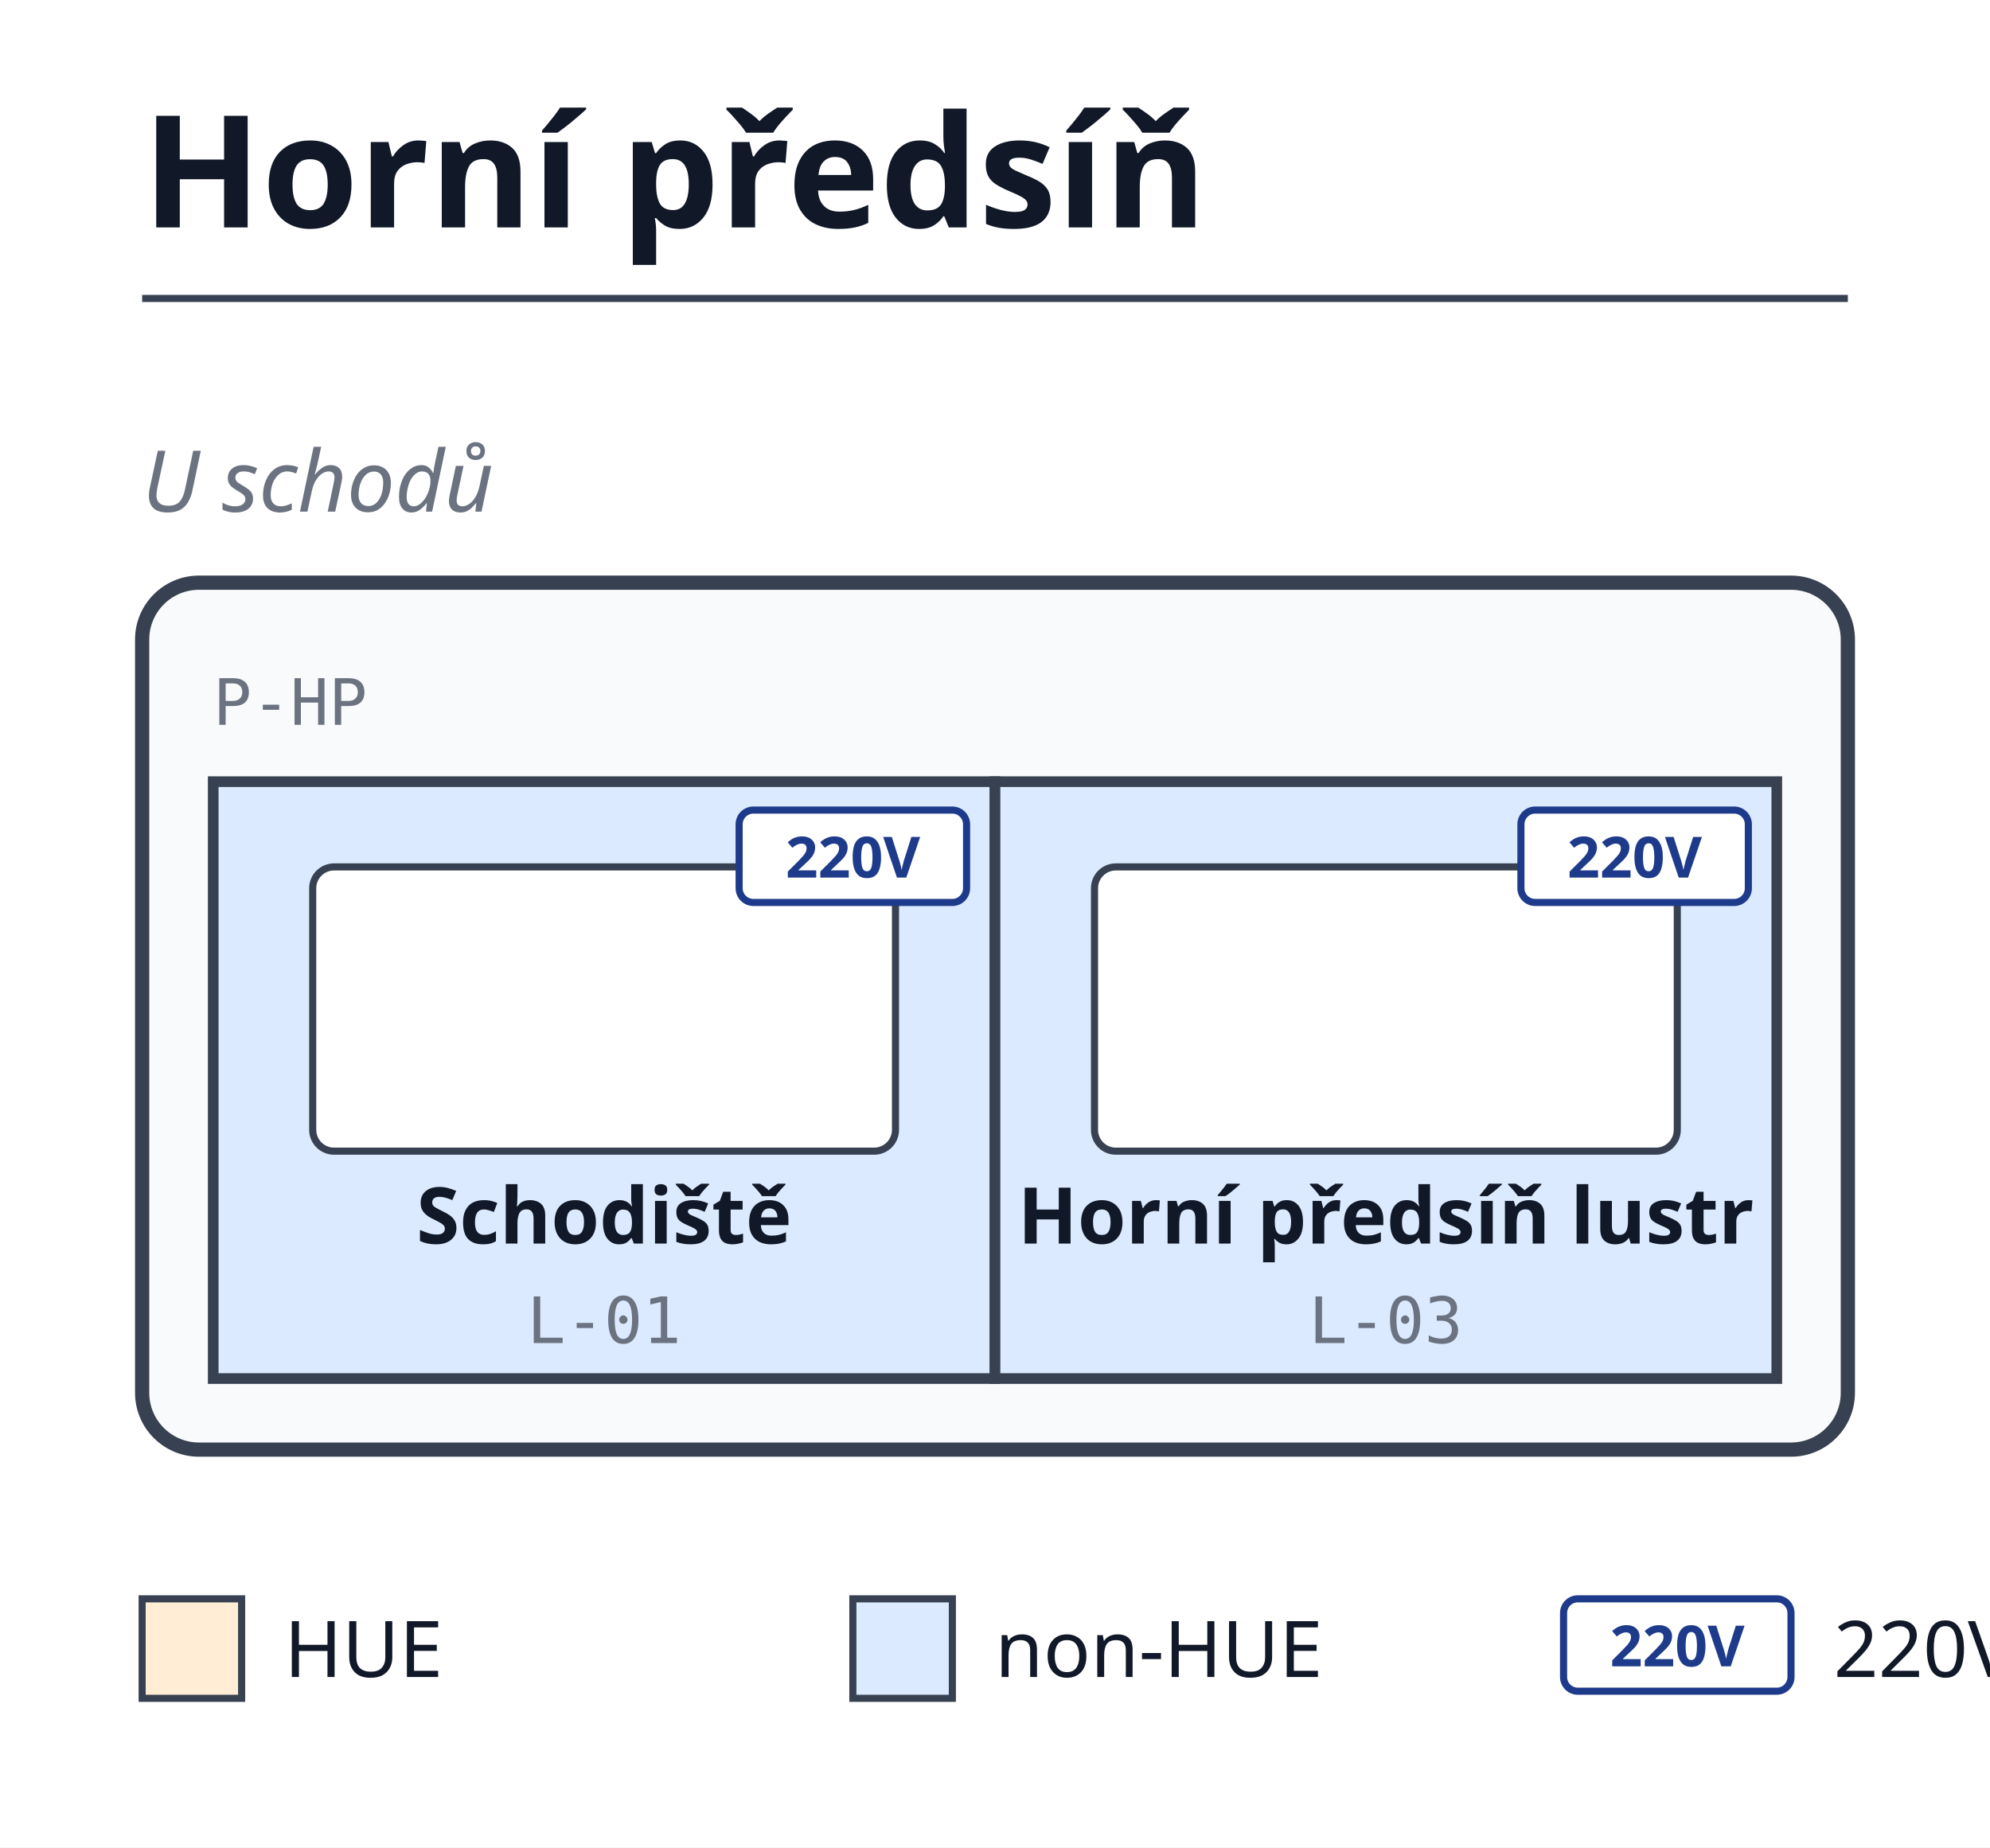
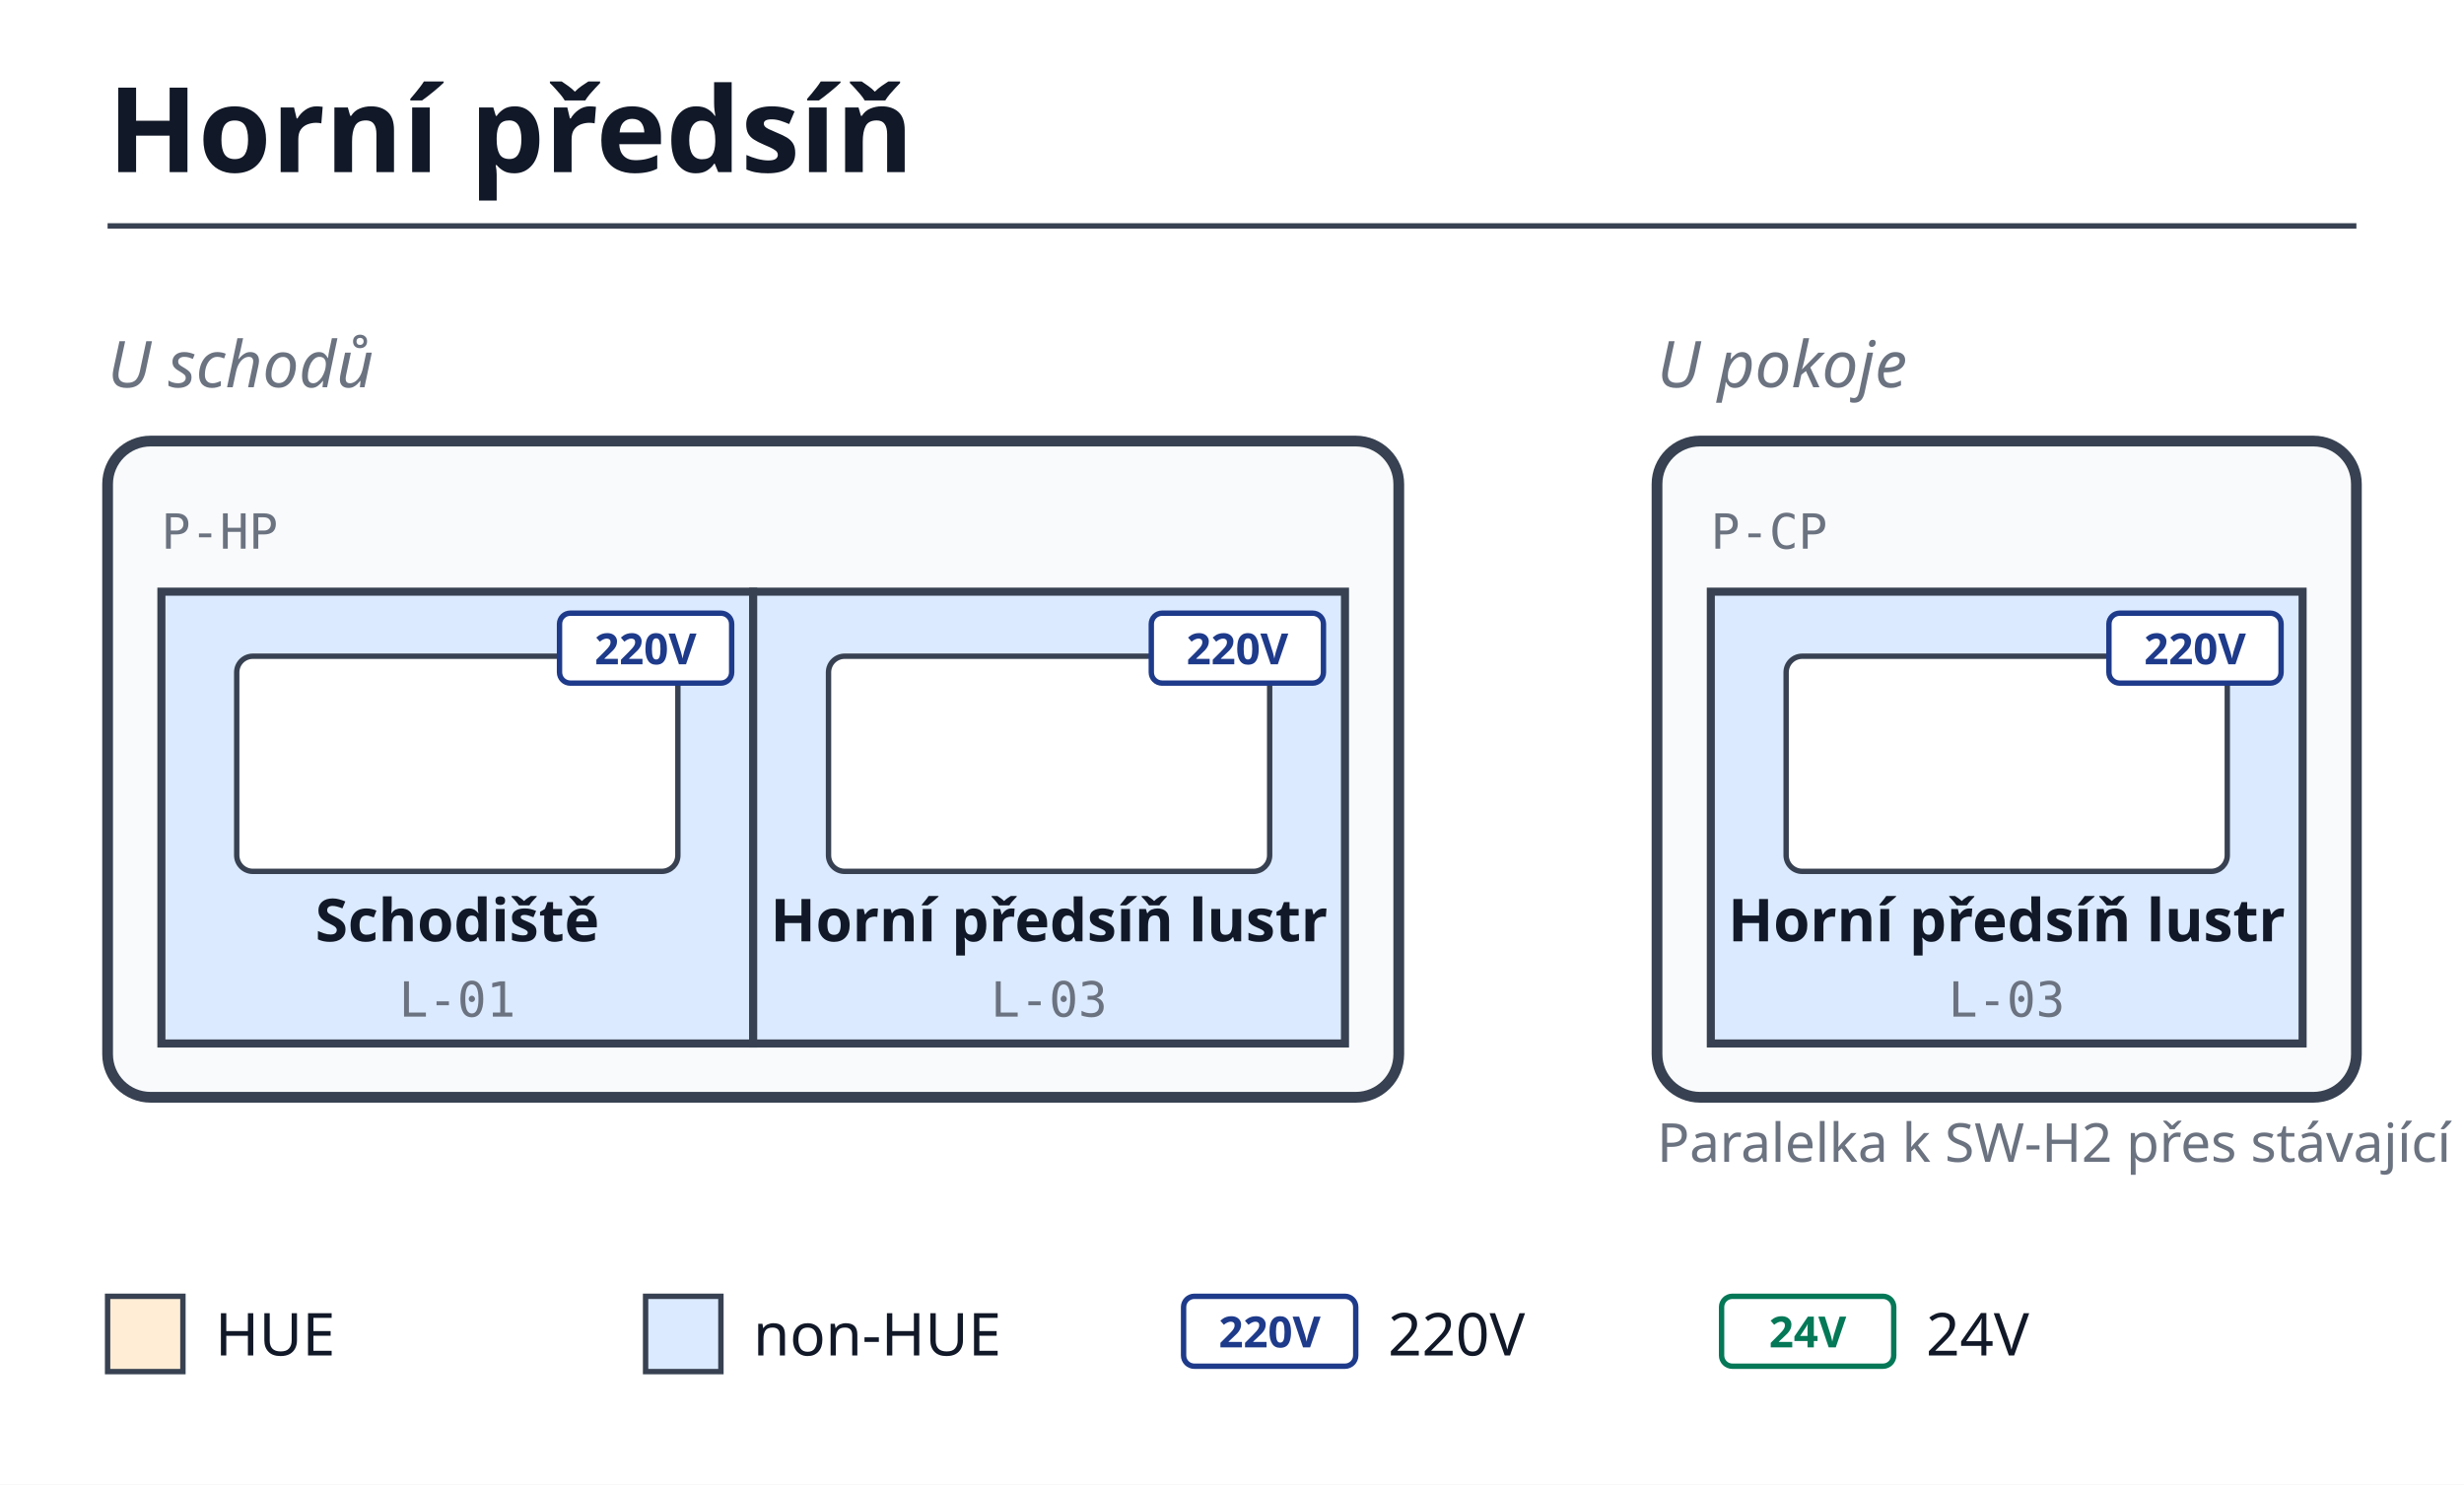
- <svg xmlns="http://www.w3.org/2000/svg" viewBox="0 0 280 260" width="280" height="260" font-family="sans-serif">
+ <svg xmlns="http://www.w3.org/2000/svg" viewBox="0 0 458 276" width="458" height="276" font-family="sans-serif">
  <rect width="100%" height="100%" fill="white" />
  <text x="20" y="32" font-size="22" font-weight="700" fill="#111827">Horní předsíň</text>
-   <line x1="20" y1="42" x2="260" y2="42" stroke="#374151" stroke-width="1" />
+   <line x1="20" y1="42" x2="438" y2="42" stroke="#374151" stroke-width="1" />
  <text x="20" y="72" font-size="12" font-style="italic" fill="#6b7280">U schodů</text>
  <rect x="20" y="82" width="240" height="122" fill="#f9fafb" stroke="#374151" stroke-width="2" rx="8" ry="8" />
  <rect x="30" y="110" width="110" height="84" fill="#dbeafe" stroke="#374151" stroke-width="1.5" />
  <rect x="44" y="122" width="82" height="40" fill="white" stroke="#374151" stroke-width="1" rx="3" ry="3" />
  <text x="85.0" y="175" text-anchor="middle" font-family="sans-serif" font-size="11" font-weight="600" fill="#111827">Schodiště</text>
  <text x="85.0" y="189" text-anchor="middle" font-family="monospace" font-size="9" fill="#6b7280">L-01</text>
  <rect x="104" y="114" width="32" height="13" fill="white" stroke="#1e3a8a" stroke-width="1" rx="2" ry="2" />
  <text x="120.0" y="123.5" text-anchor="middle" font-family="sans-serif" font-size="8" font-weight="700" fill="#1e3a8a">220V</text>
  <rect x="140" y="110" width="110" height="84" fill="#dbeafe" stroke="#374151" stroke-width="1.5" />
  <rect x="154" y="122" width="82" height="40" fill="white" stroke="#374151" stroke-width="1" rx="3" ry="3" />
  <text x="195.0" y="175" text-anchor="middle" font-family="sans-serif" font-size="11" font-weight="600" fill="#111827">Horní předsíň lustr</text>
  <text x="195.0" y="189" text-anchor="middle" font-family="monospace" font-size="9" fill="#6b7280">L-03</text>
  <rect x="214" y="114" width="32" height="13" fill="white" stroke="#1e3a8a" stroke-width="1" rx="2" ry="2" />
  <text x="230.0" y="123.5" text-anchor="middle" font-family="sans-serif" font-size="8" font-weight="700" fill="#1e3a8a">220V</text>
  <text x="30" y="102" font-family="monospace" font-size="9" fill="#6b7280">P-HP</text>
-   <rect x="20" y="225" width="14" height="14" fill="#ffedd5" stroke="#374151" stroke-width="1" />
-   <text x="40" y="236" font-size="11" fill="#111827">HUE</text>
-   <rect x="120" y="225" width="14" height="14" fill="#dbeafe" stroke="#374151" stroke-width="1" />
-   <text x="140" y="236" font-size="11" fill="#111827">non-HUE</text>
-   <rect x="220" y="225" width="32" height="13" fill="white" stroke="#1e3a8a" stroke-width="1" rx="2" ry="2" />
-   <text x="236.0" y="234.5" text-anchor="middle" font-family="sans-serif" font-size="8" font-weight="700" fill="#1e3a8a">220V</text>
-   <text x="258" y="236" font-size="11" fill="#111827">220V</text>
-   <rect x="320" y="225" width="32" height="13" fill="white" stroke="#047857" stroke-width="1" rx="2" ry="2" />
-   <text x="336.0" y="234.5" text-anchor="middle" font-family="sans-serif" font-size="8" font-weight="700" fill="#047857">24V</text>
-   <text x="358" y="236" font-size="11" fill="#111827">24V</text>
+   <text x="308" y="72" font-size="12" font-style="italic" fill="#6b7280">U pokoje</text>
+   <rect x="308" y="82" width="130" height="122" fill="#f9fafb" stroke="#374151" stroke-width="2" rx="8" ry="8" />
+   <rect x="318" y="110" width="110" height="84" fill="#dbeafe" stroke="#374151" stroke-width="1.5" />
+   <rect x="332" y="122" width="82" height="40" fill="white" stroke="#374151" stroke-width="1" rx="3" ry="3" />
+   <text x="373.0" y="175" text-anchor="middle" font-family="sans-serif" font-size="11" font-weight="600" fill="#111827">Horní předsíň lustr</text>
+   <text x="373.0" y="189" text-anchor="middle" font-family="monospace" font-size="9" fill="#6b7280">L-03</text>
+   <rect x="392" y="114" width="32" height="13" fill="white" stroke="#1e3a8a" stroke-width="1" rx="2" ry="2" />
+   <text x="408.0" y="123.5" text-anchor="middle" font-family="sans-serif" font-size="8" font-weight="700" fill="#1e3a8a">220V</text>
+   <text x="318" y="102" font-family="monospace" font-size="9" fill="#6b7280">P-CP</text>
+   <text x="308" y="216" font-size="10" fill="#6b7280">Paralelka k SW-H2 přes stávající schodišťákový drát → SH-03 SW1</text>
+   <rect x="20" y="241" width="14" height="14" fill="#ffedd5" stroke="#374151" stroke-width="1" />
+   <text x="40" y="252" font-size="11" fill="#111827">HUE</text>
+   <rect x="120" y="241" width="14" height="14" fill="#dbeafe" stroke="#374151" stroke-width="1" />
+   <text x="140" y="252" font-size="11" fill="#111827">non-HUE</text>
+   <rect x="220" y="241" width="32" height="13" fill="white" stroke="#1e3a8a" stroke-width="1" rx="2" ry="2" />
+   <text x="236.0" y="250.5" text-anchor="middle" font-family="sans-serif" font-size="8" font-weight="700" fill="#1e3a8a">220V</text>
+   <text x="258" y="252" font-size="11" fill="#111827">220V</text>
+   <rect x="320" y="241" width="32" height="13" fill="white" stroke="#047857" stroke-width="1" rx="2" ry="2" />
+   <text x="336.0" y="250.5" text-anchor="middle" font-family="sans-serif" font-size="8" font-weight="700" fill="#047857">24V</text>
+   <text x="358" y="252" font-size="11" fill="#111827">24V</text>
</svg>
